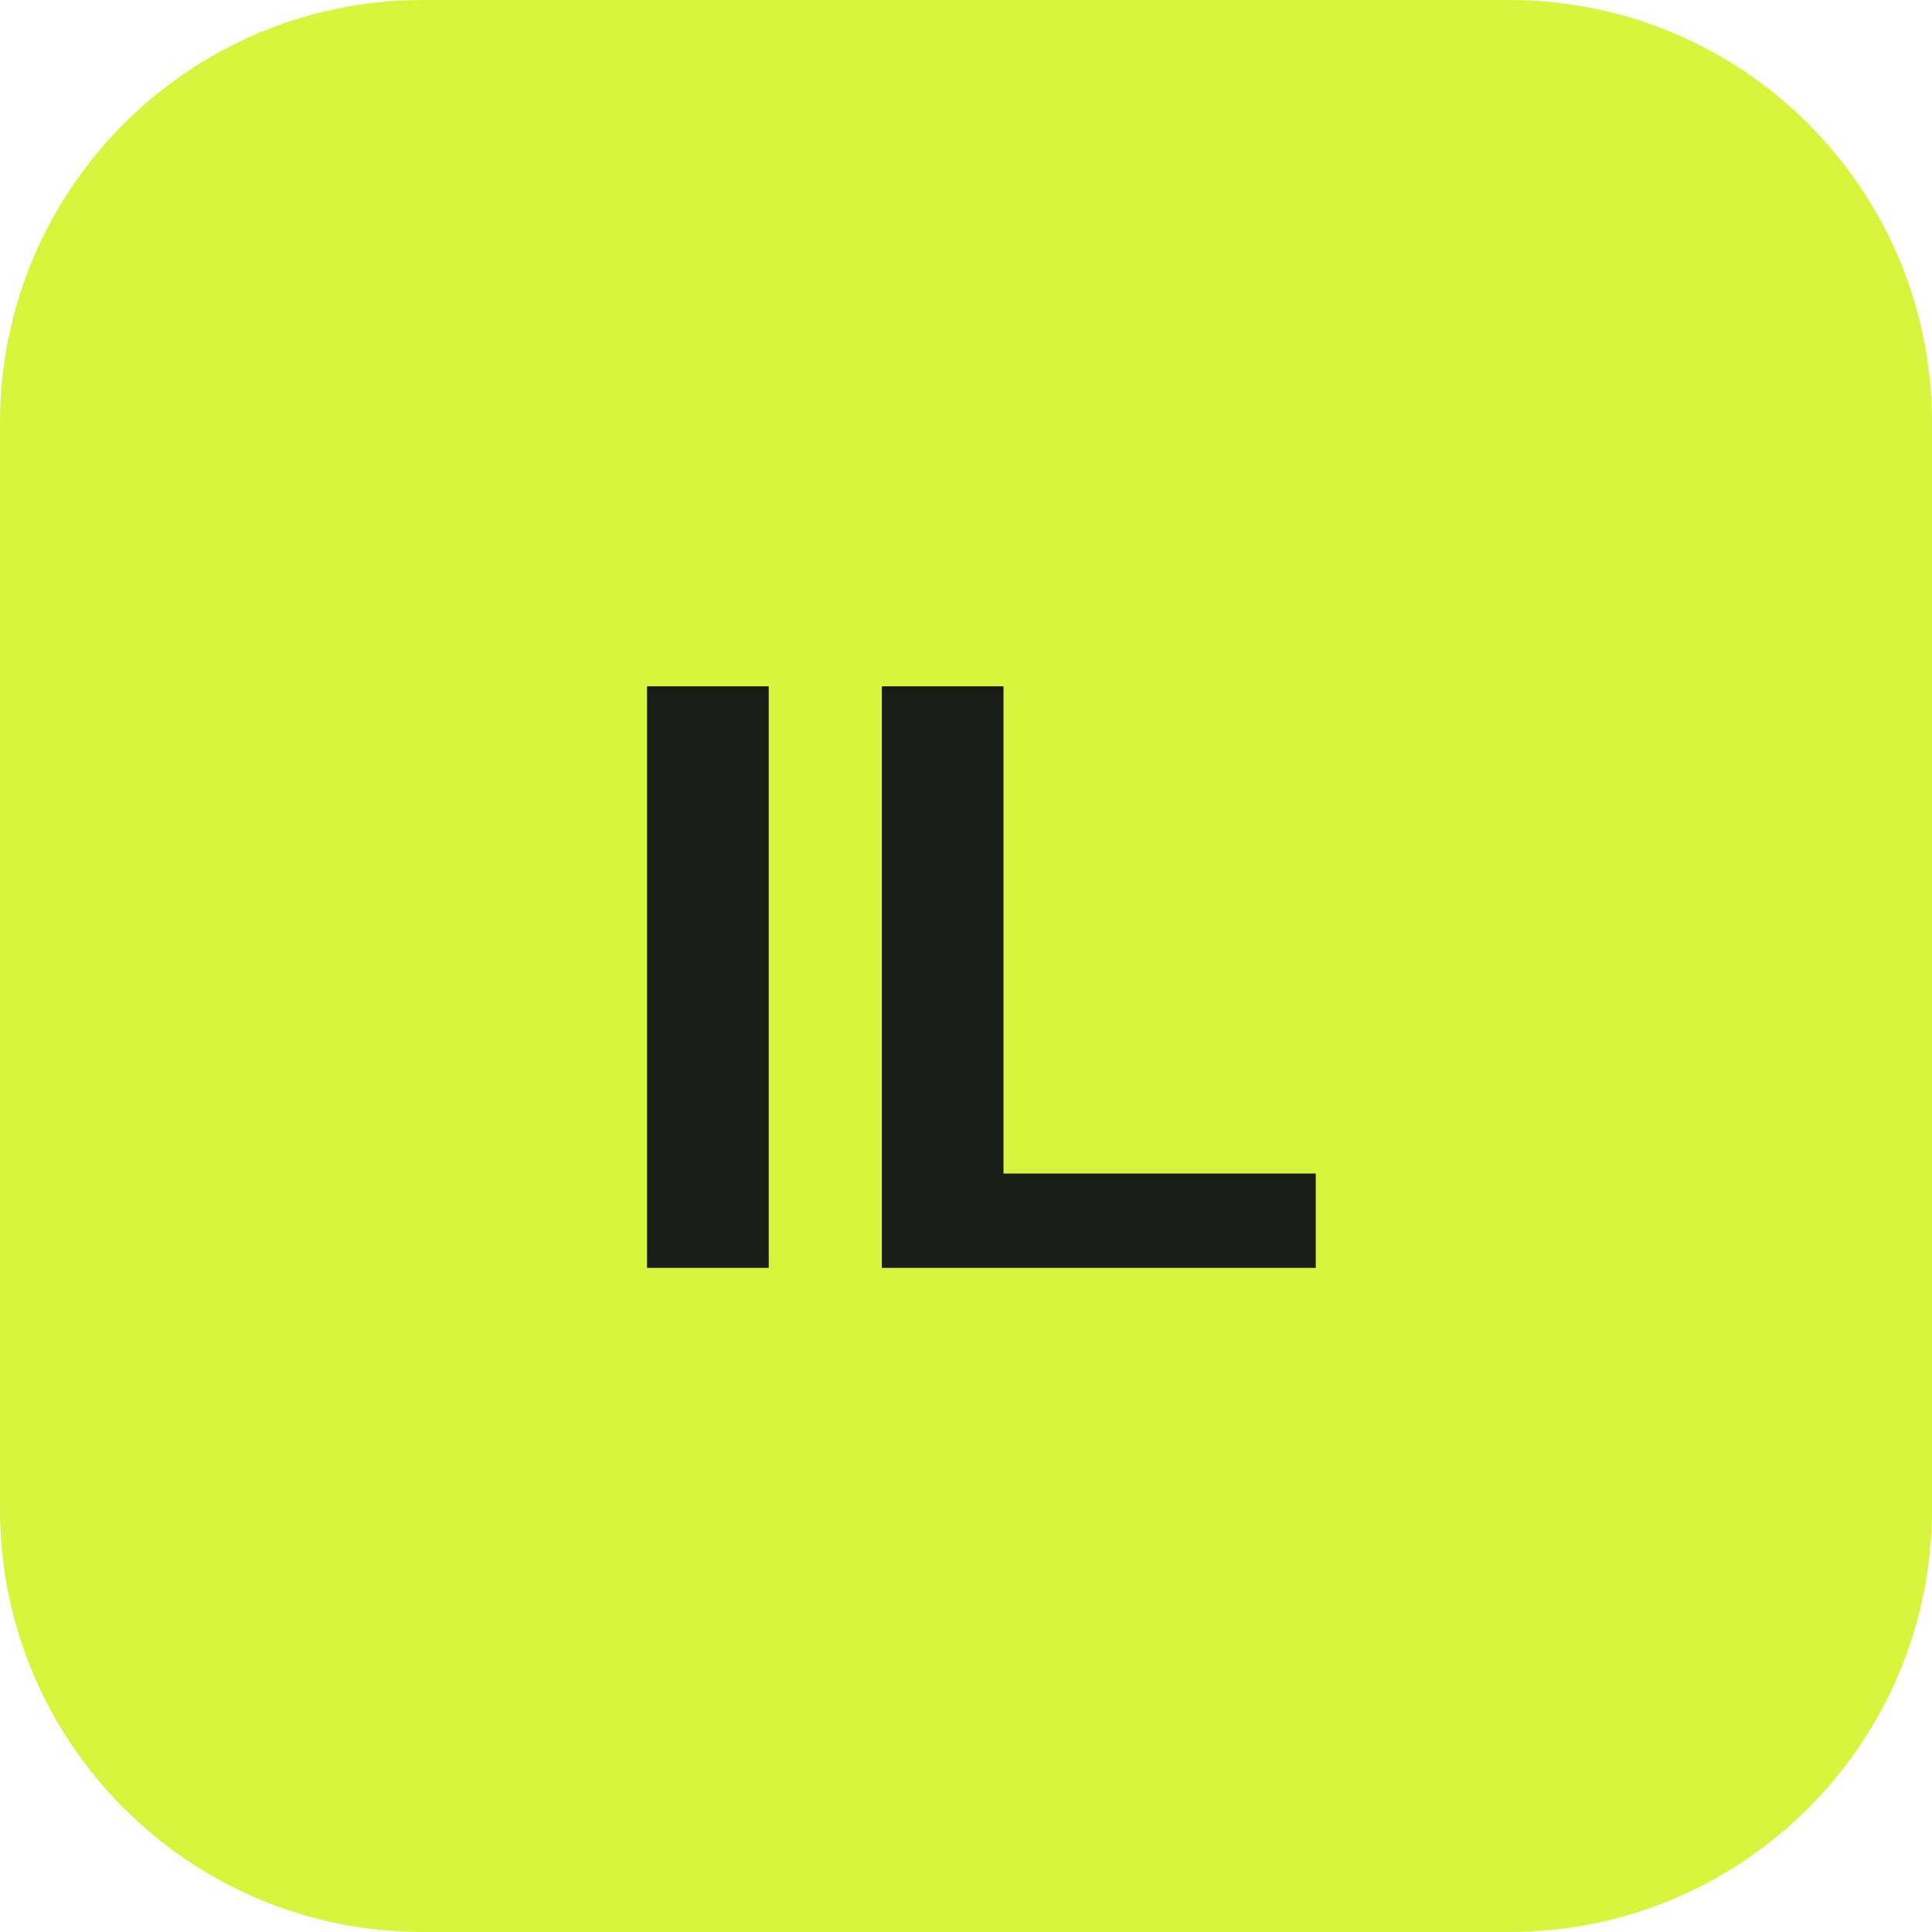
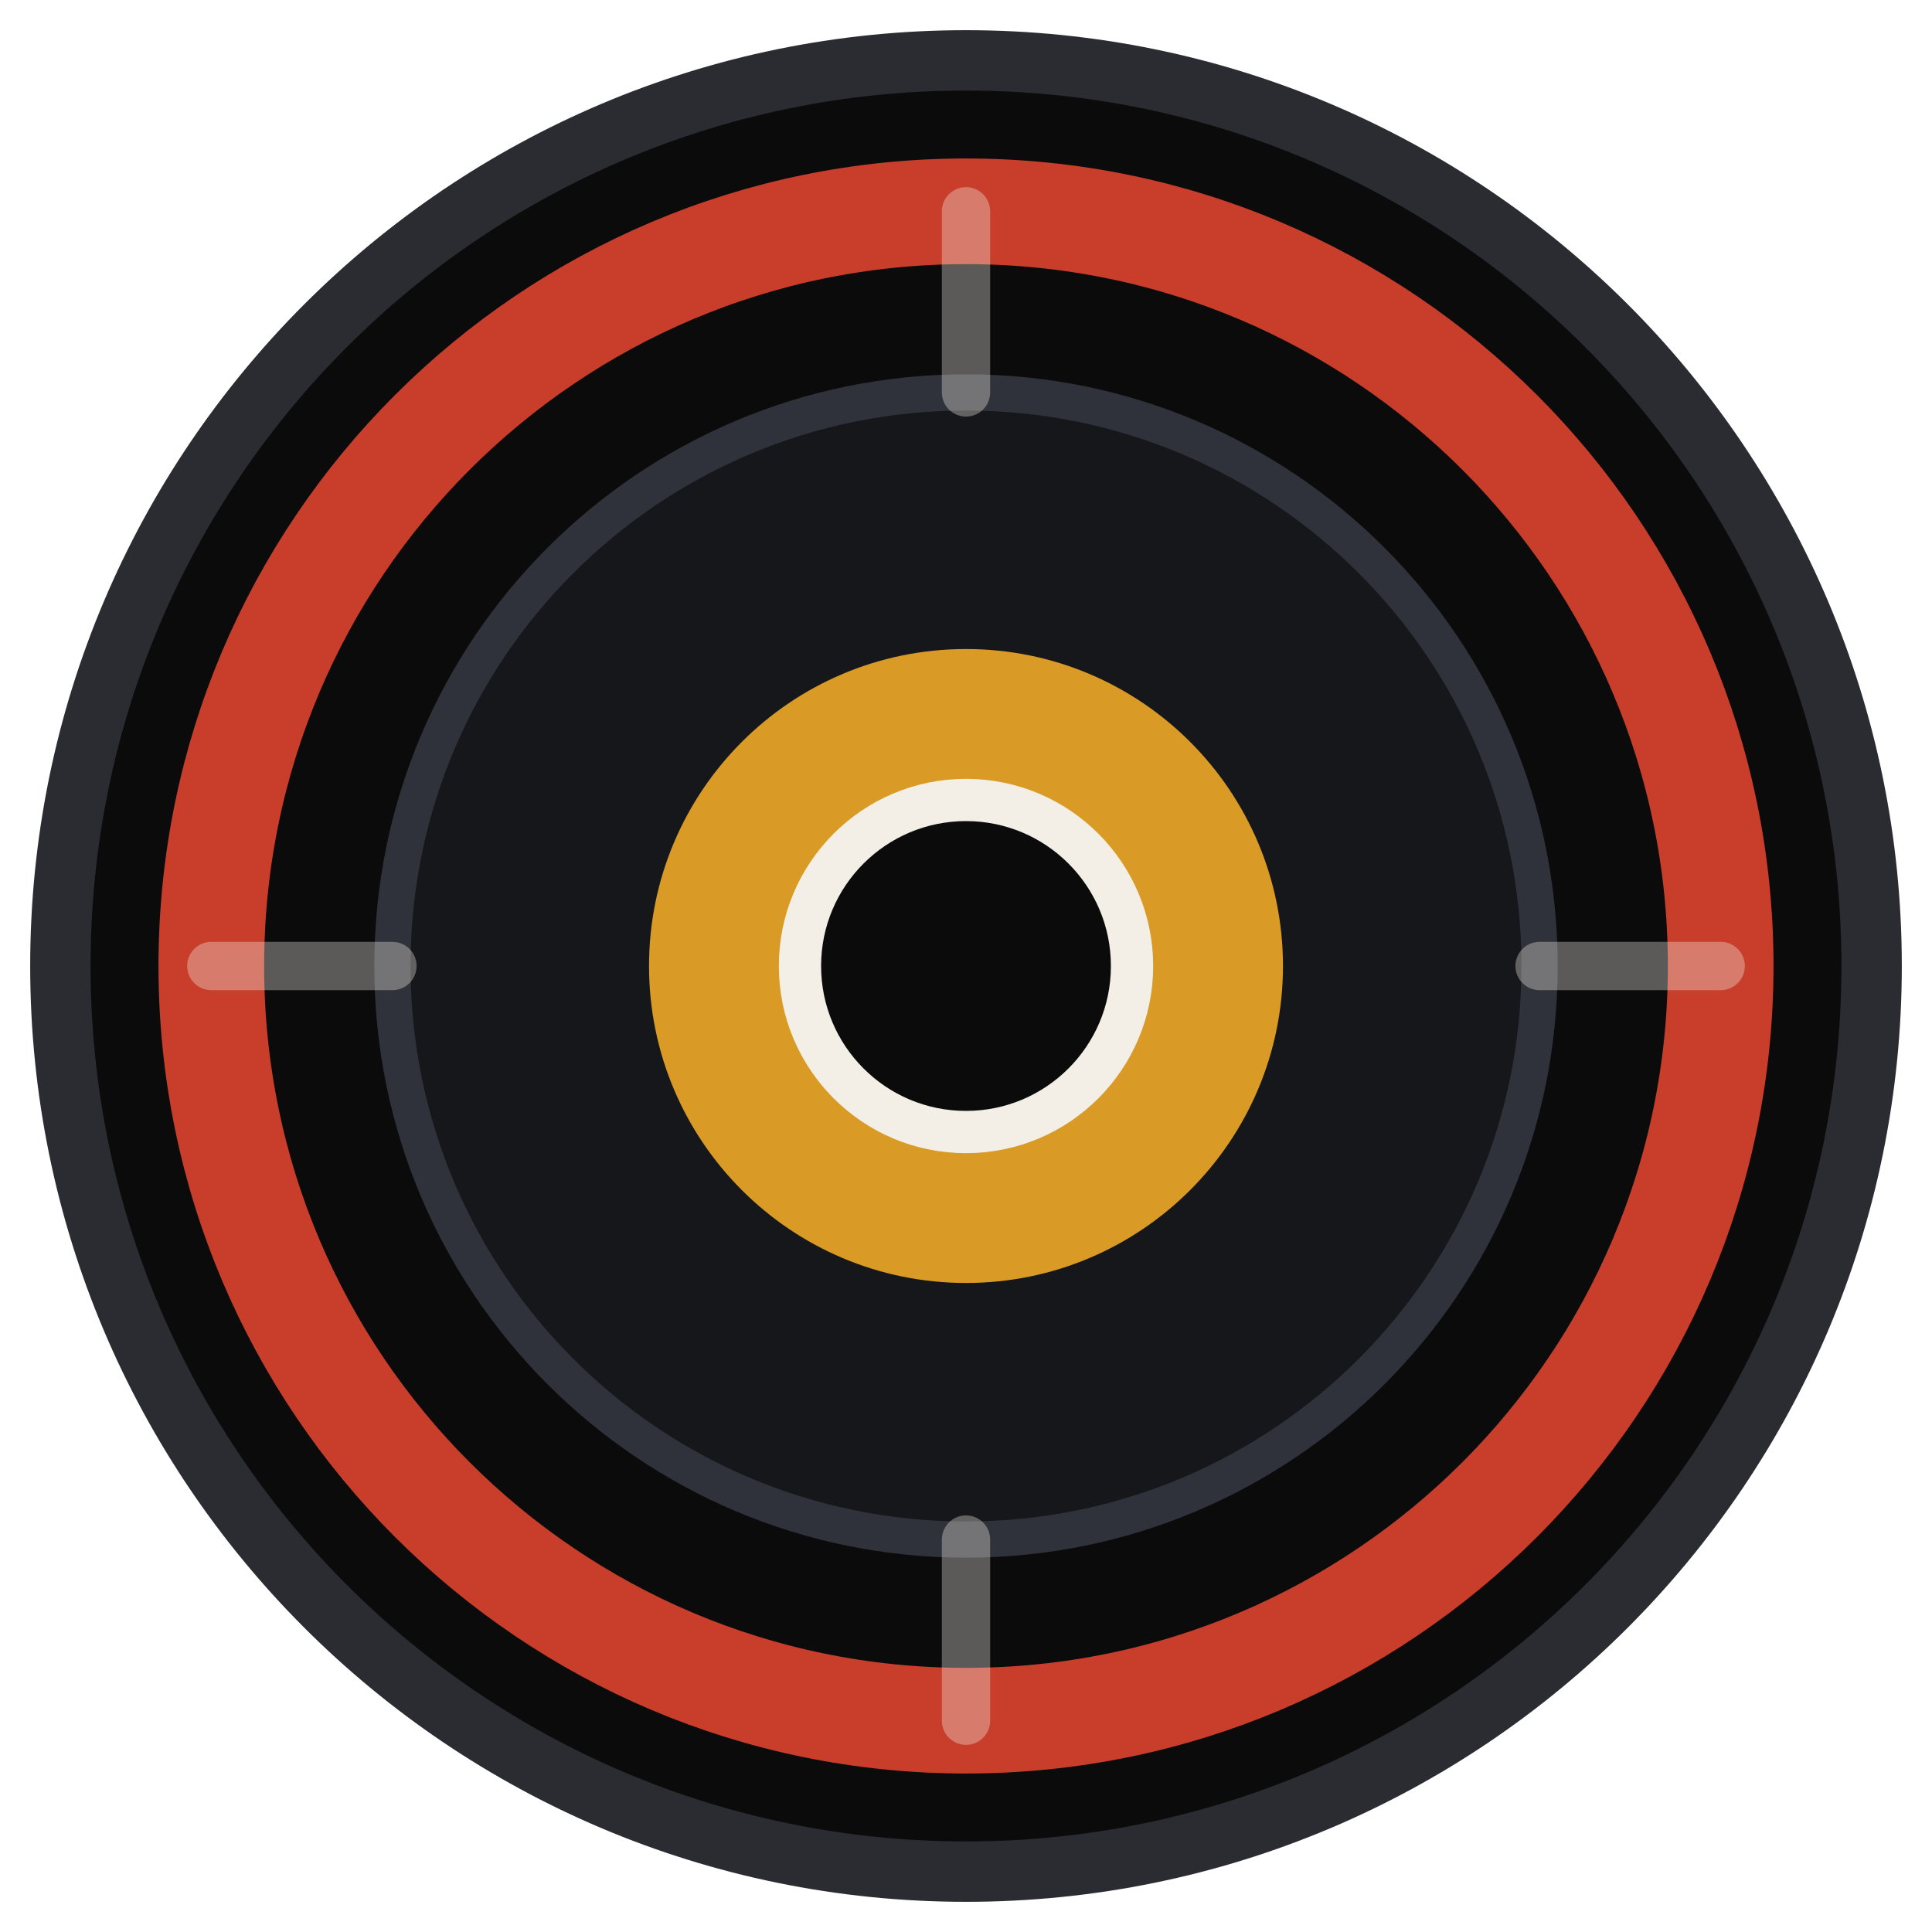
- <svg xmlns="http://www.w3.org/2000/svg" viewBox="0 0 64 64">
-   <rect width="64" height="64" rx="14" fill="#D6F53C" />
-   <text x="32" y="42" font-family="Arial, Helvetica, sans-serif" font-size="28" font-weight="800" text-anchor="middle" fill="#1A1C16">IL</text>
+ <svg xmlns="http://www.w3.org/2000/svg" viewBox="0 0 64 64" fill="none">
+   <circle cx="32" cy="32" r="30" fill="#0b0b0c" stroke="#2a2c32" stroke-width="2" />
+   <circle cx="32" cy="32" r="25" stroke="#c83e2b" stroke-width="3.5" />
+   <circle cx="32" cy="32" r="19" fill="#16171a" stroke="#2f323a" stroke-width="1.2" />
+   <path d="M32 7v6M32 51v6M7 32h6M51 32h6" stroke="#f3efe6" stroke-opacity="0.35" stroke-width="1.6" stroke-linecap="round" />
+   <circle cx="32" cy="32" r="10.5" fill="#d99b26" />
+   <circle cx="32" cy="32" r="5.5" fill="#0b0b0c" stroke="#f3efe6" stroke-width="1.4" />
</svg>
